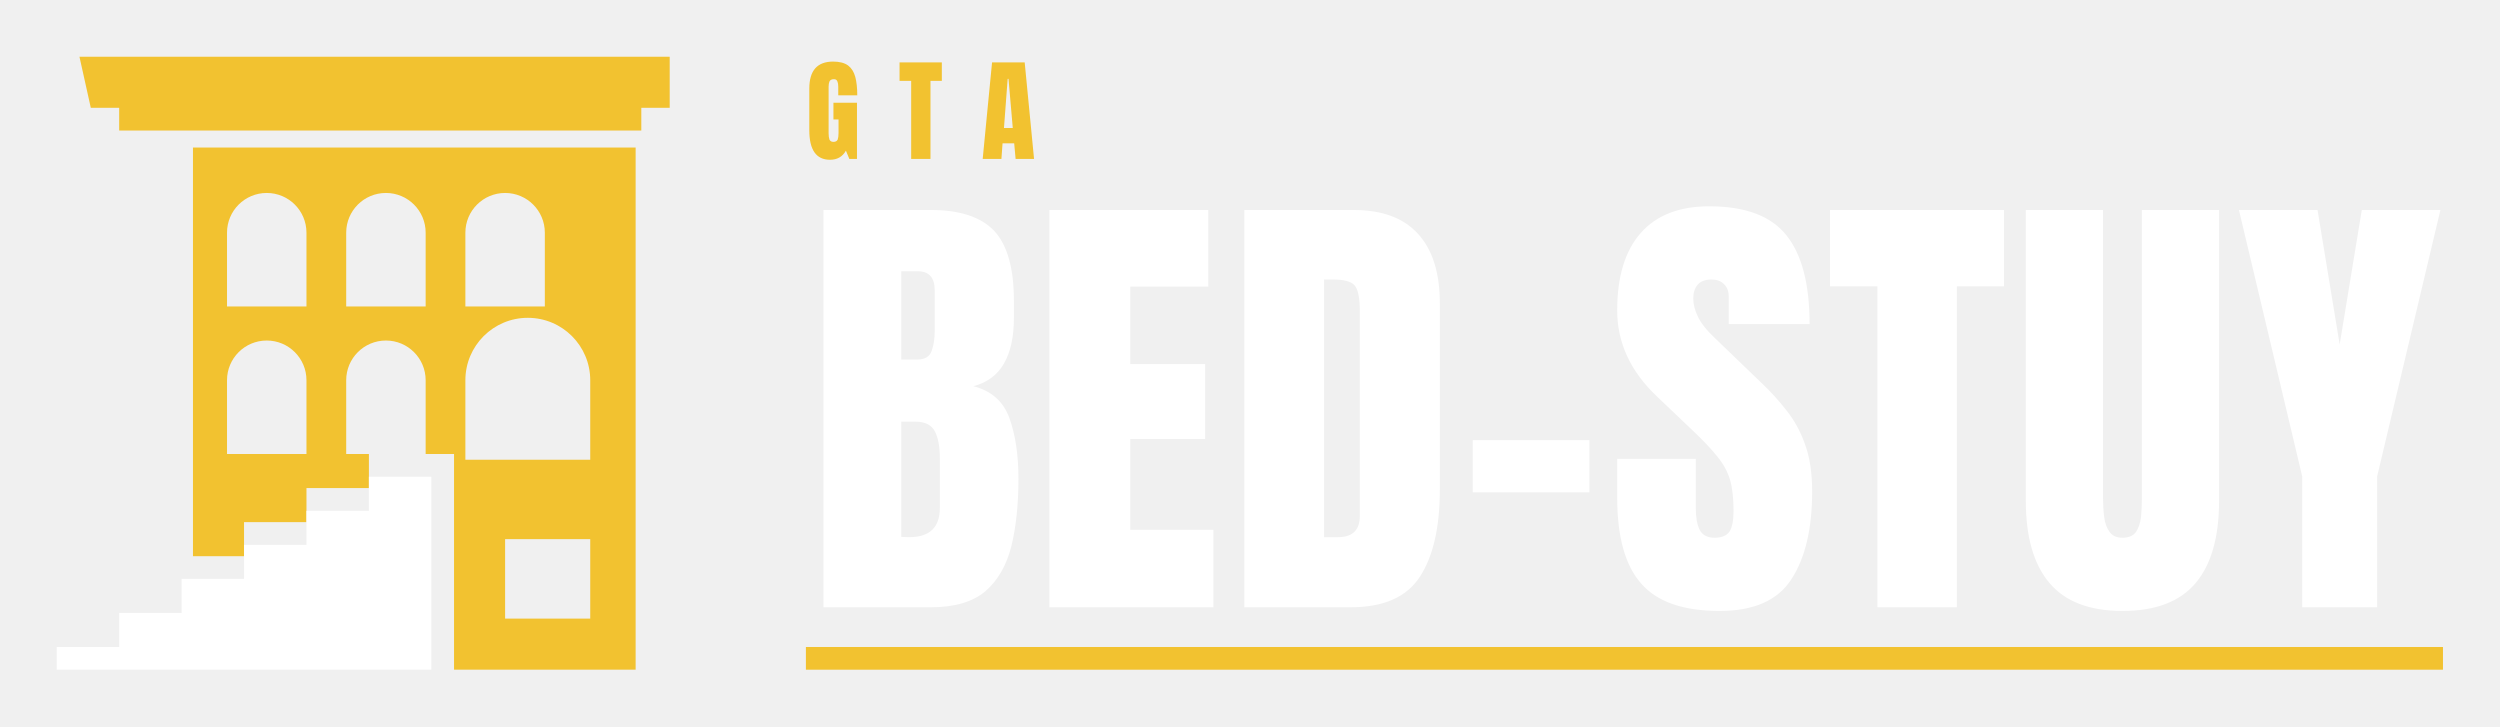
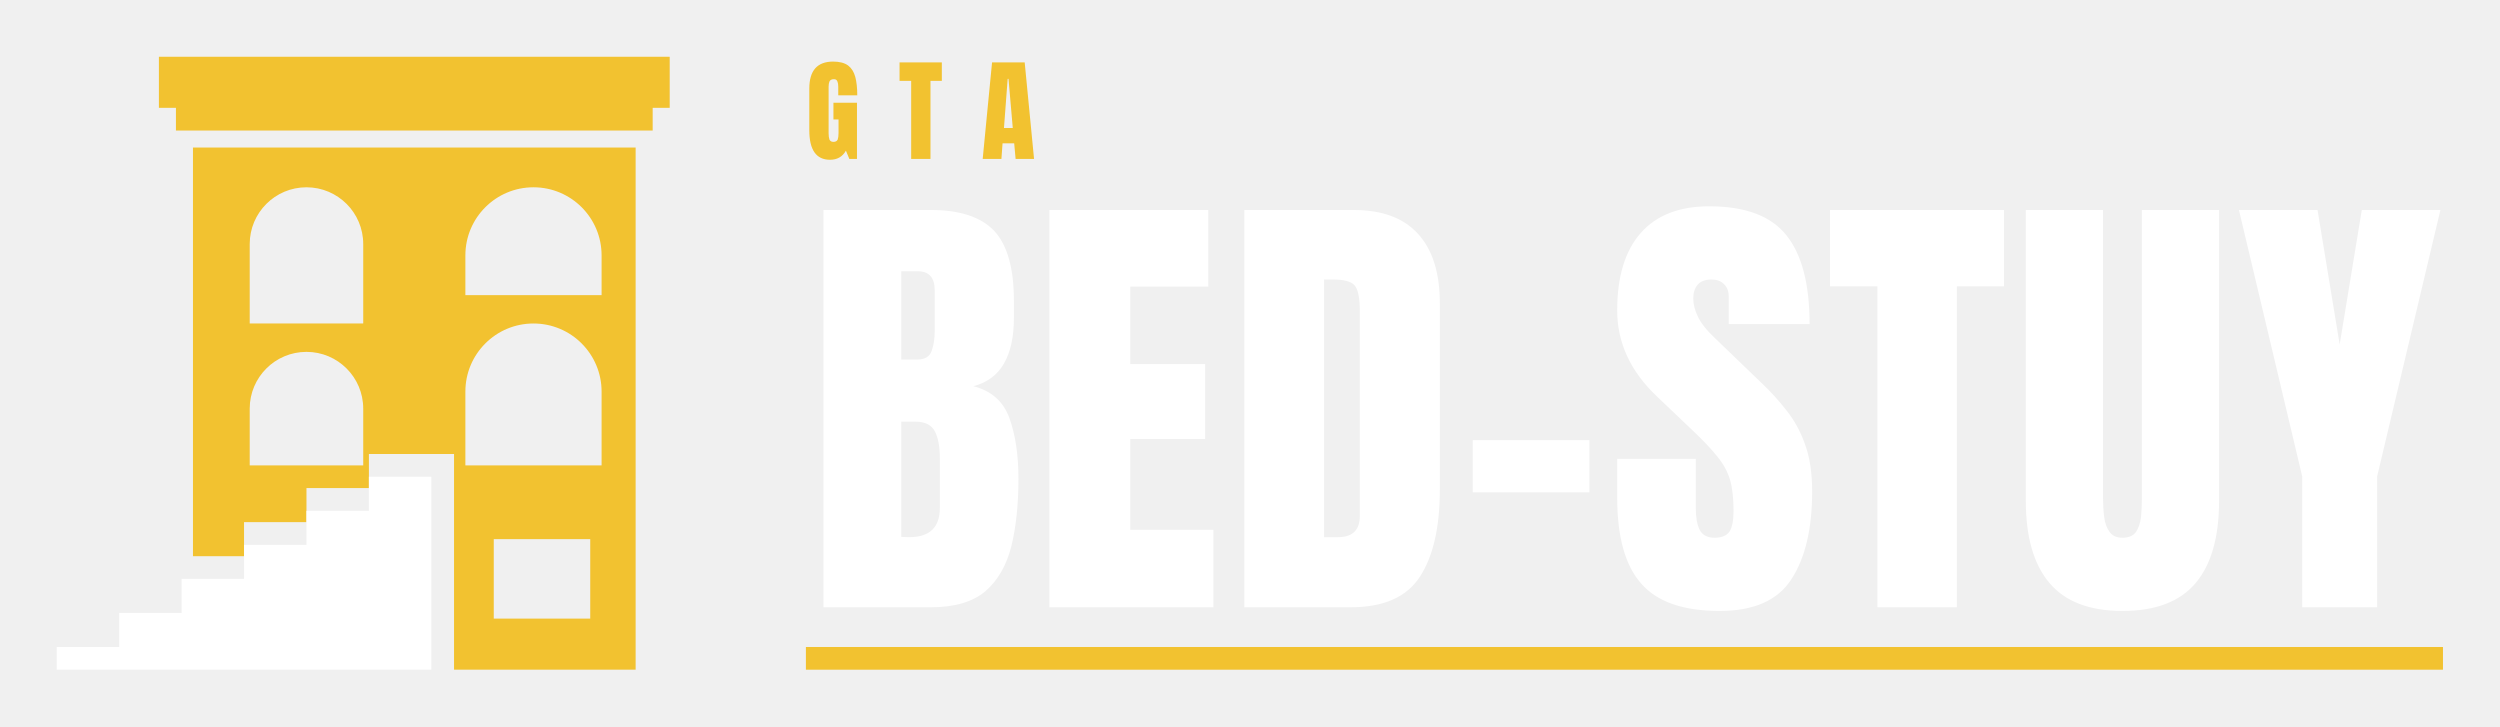
<svg xmlns="http://www.w3.org/2000/svg" viewBox="0 0 881 256" width="881" height="256" role="img" aria-labelledby="t d">
  <g id="mark">
-     <path id="cornice" fill="#f2c230" d="M28 20h208v18h-10v8H42v-8h-10z" />
-     <path id="facade" fill="#f2c230" fill-rule="evenodd" d="M68 52L224 52L224 236L160 236L160 160L152 160L130 160L130 172L108 172L108 184L86 184L86 196L68 196ZM80 108V82a14 14 0 0 1 28 0V108zM122 108V82a14 14 0 0 1 28 0V108zM164 108V82a14 14 0 0 1 28 0V108zM80 160V134a14 14 0 0 1 28 0V160zM122 160V134a14 14 0 0 1 28 0V160zM164 162V134a22 22 0 0 1 44 0V162zM178 190h30v28h-30z" />
+     <path id="cornice" fill="#f2c230" d="M56 20h180v18h-6v8H62v-8h-6z" />
+     <path id="facade" fill="#f2c230" fill-rule="evenodd" d="M68 52L224 52L224 236L160 236L160 160L130 160L130 172L108 172L108 184L86 184L86 196L68 196ZM88 114V86a20 20 0 0 1 40 0V114zM164 104V90a24 24 0 0 1 48 0V104zM88 164V144a20 20 0 0 1 40 0V164zM164 164V138a24 24 0 0 1 48 0V164zM174 190h34v28h-34z" />
    <path id="stoop" fill="#ffffff" d="M20 236L20 228L42 228L42 216L64 216L64 204L86 204L86 192L108 192L108 180L130 180L130 168L152 168L152 236Z" />
  </g>
  <g id="wordmark">
    <path id="gta" fill="#f2c230" d="M292.5 56.3Q285.2 56.3 285.2 45.9V31.2Q285.2 21.7 293.6 21.7Q297 21.7 298.9 23.1Q300.7 24.5 301.4 27.1Q302.1 29.7 302.1 33.6H295.4V30.5Q295.4 29.4 295.1 28.7Q294.8 27.9 293.9 27.9Q292.7 27.9 292.3 28.7Q292 29.5 292 30.5V47Q292 48.3 292.3 49.2Q292.7 50 293.7 50Q294.8 50 295.2 49.2Q295.5 48.3 295.5 46.9V42.1H293.7V36.2H302V56H299.3L298.1 53.1Q296.3 56.3 292.5 56.3ZM321.1 56V28.5H317V22H331.9V28.5H327.9V56ZM346.3 56 349.6 22H361.1L364.4 56H357.9L357.4 50.5H353.3L352.9 56ZM353.8 45.1H356.9L355.4 27.8H355.1Z" />
    <path id="bed-stuy" fill="#ffffff" d="M290.2 214V74H328.1Q343.4 74 350.4 81.4Q357.3 88.9 357.3 106V112.1Q357.3 122 353.8 128.1Q350.3 134.2 343 136.1Q352.5 138.5 355.7 147.3Q358.9 156.1 358.9 168.7Q358.9 182.3 356.4 192.5Q353.8 202.7 347.2 208.4Q340.5 214 328.1 214ZM317.6 126.7H323.3Q327.2 126.7 328.3 123.7Q329.4 120.7 329.4 116.5V102.4Q329.4 95.6 323.5 95.6H317.6ZM320.4 189.3Q331.2 189.3 331.2 179V161.5Q331.2 155.5 329.5 152.1Q327.7 148.6 322.7 148.6H317.6V189.2Q319.3 189.3 320.4 189.3ZM369.8 214V74H425.8V101H398.3V128.3H424.7V154.7H398.3V186.7H427.6V214ZM438.5 214V74H477Q492.1 74 499.7 82.4Q507.4 90.8 507.4 106.9V172.5Q507.4 192.4 500.4 203.2Q493.4 214 476 214ZM466.6 189.3H471.5Q479.2 189.3 479.2 181.8V109.6Q479.2 102.6 477.3 100.5Q475.5 98.5 469.7 98.5H466.6ZM519 173.5V155.1H560.1V173.5ZM606 215.3Q586.8 215.3 578.4 205.7Q569.9 196.2 569.9 175.3V161.7H597.6V179.2Q597.6 184 599 186.8Q600.5 189.5 604.2 189.5Q608 189.5 609.5 187.3Q610.9 185 610.9 180Q610.9 173.5 609.7 169.2Q608.4 164.8 605.2 160.9Q602.1 157 596.5 151.7L584 139.8Q569.9 126.5 569.9 109.4Q569.9 91.5 578.2 82.1Q586.5 72.7 602.3 72.7Q621.5 72.7 629.6 83Q637.7 93.2 637.7 114.2H609.2V104.5Q609.2 101.7 607.5 100.1Q605.9 98.5 603.1 98.5Q599.8 98.5 598.2 100.4Q596.7 102.2 596.7 105.2Q596.7 108.1 598.3 111.5Q599.9 115 604.6 119.4L620.7 134.9Q625.6 139.5 629.6 144.7Q633.7 149.8 636.1 156.6Q638.6 163.4 638.6 173.2Q638.6 192.9 631.3 204.1Q624.1 215.3 606 215.3ZM661.6 214V100.9H644.9V74H706.2V100.9H689.6V214ZM748 215.3Q730.5 215.3 722.2 205.4Q713.9 195.6 713.9 176.5V74H741.1V175.4Q741.1 178.9 741.5 182.1Q741.9 185.4 743.4 187.4Q744.8 189.5 748 189.5Q751.2 189.5 752.7 187.5Q754.1 185.4 754.5 182.2Q754.8 178.9 754.8 175.4V74H782V176.5Q782 195.6 773.8 205.4Q765.5 215.3 748 215.3ZM811.3 214V167.9L789 74H816.7L824.5 121.4L832.3 74H860L837.7 167.9V214Z" />
    <rect id="rule" x="284" y="228" width="576.9" height="8" fill="#f2c230" />
  </g>
</svg>
